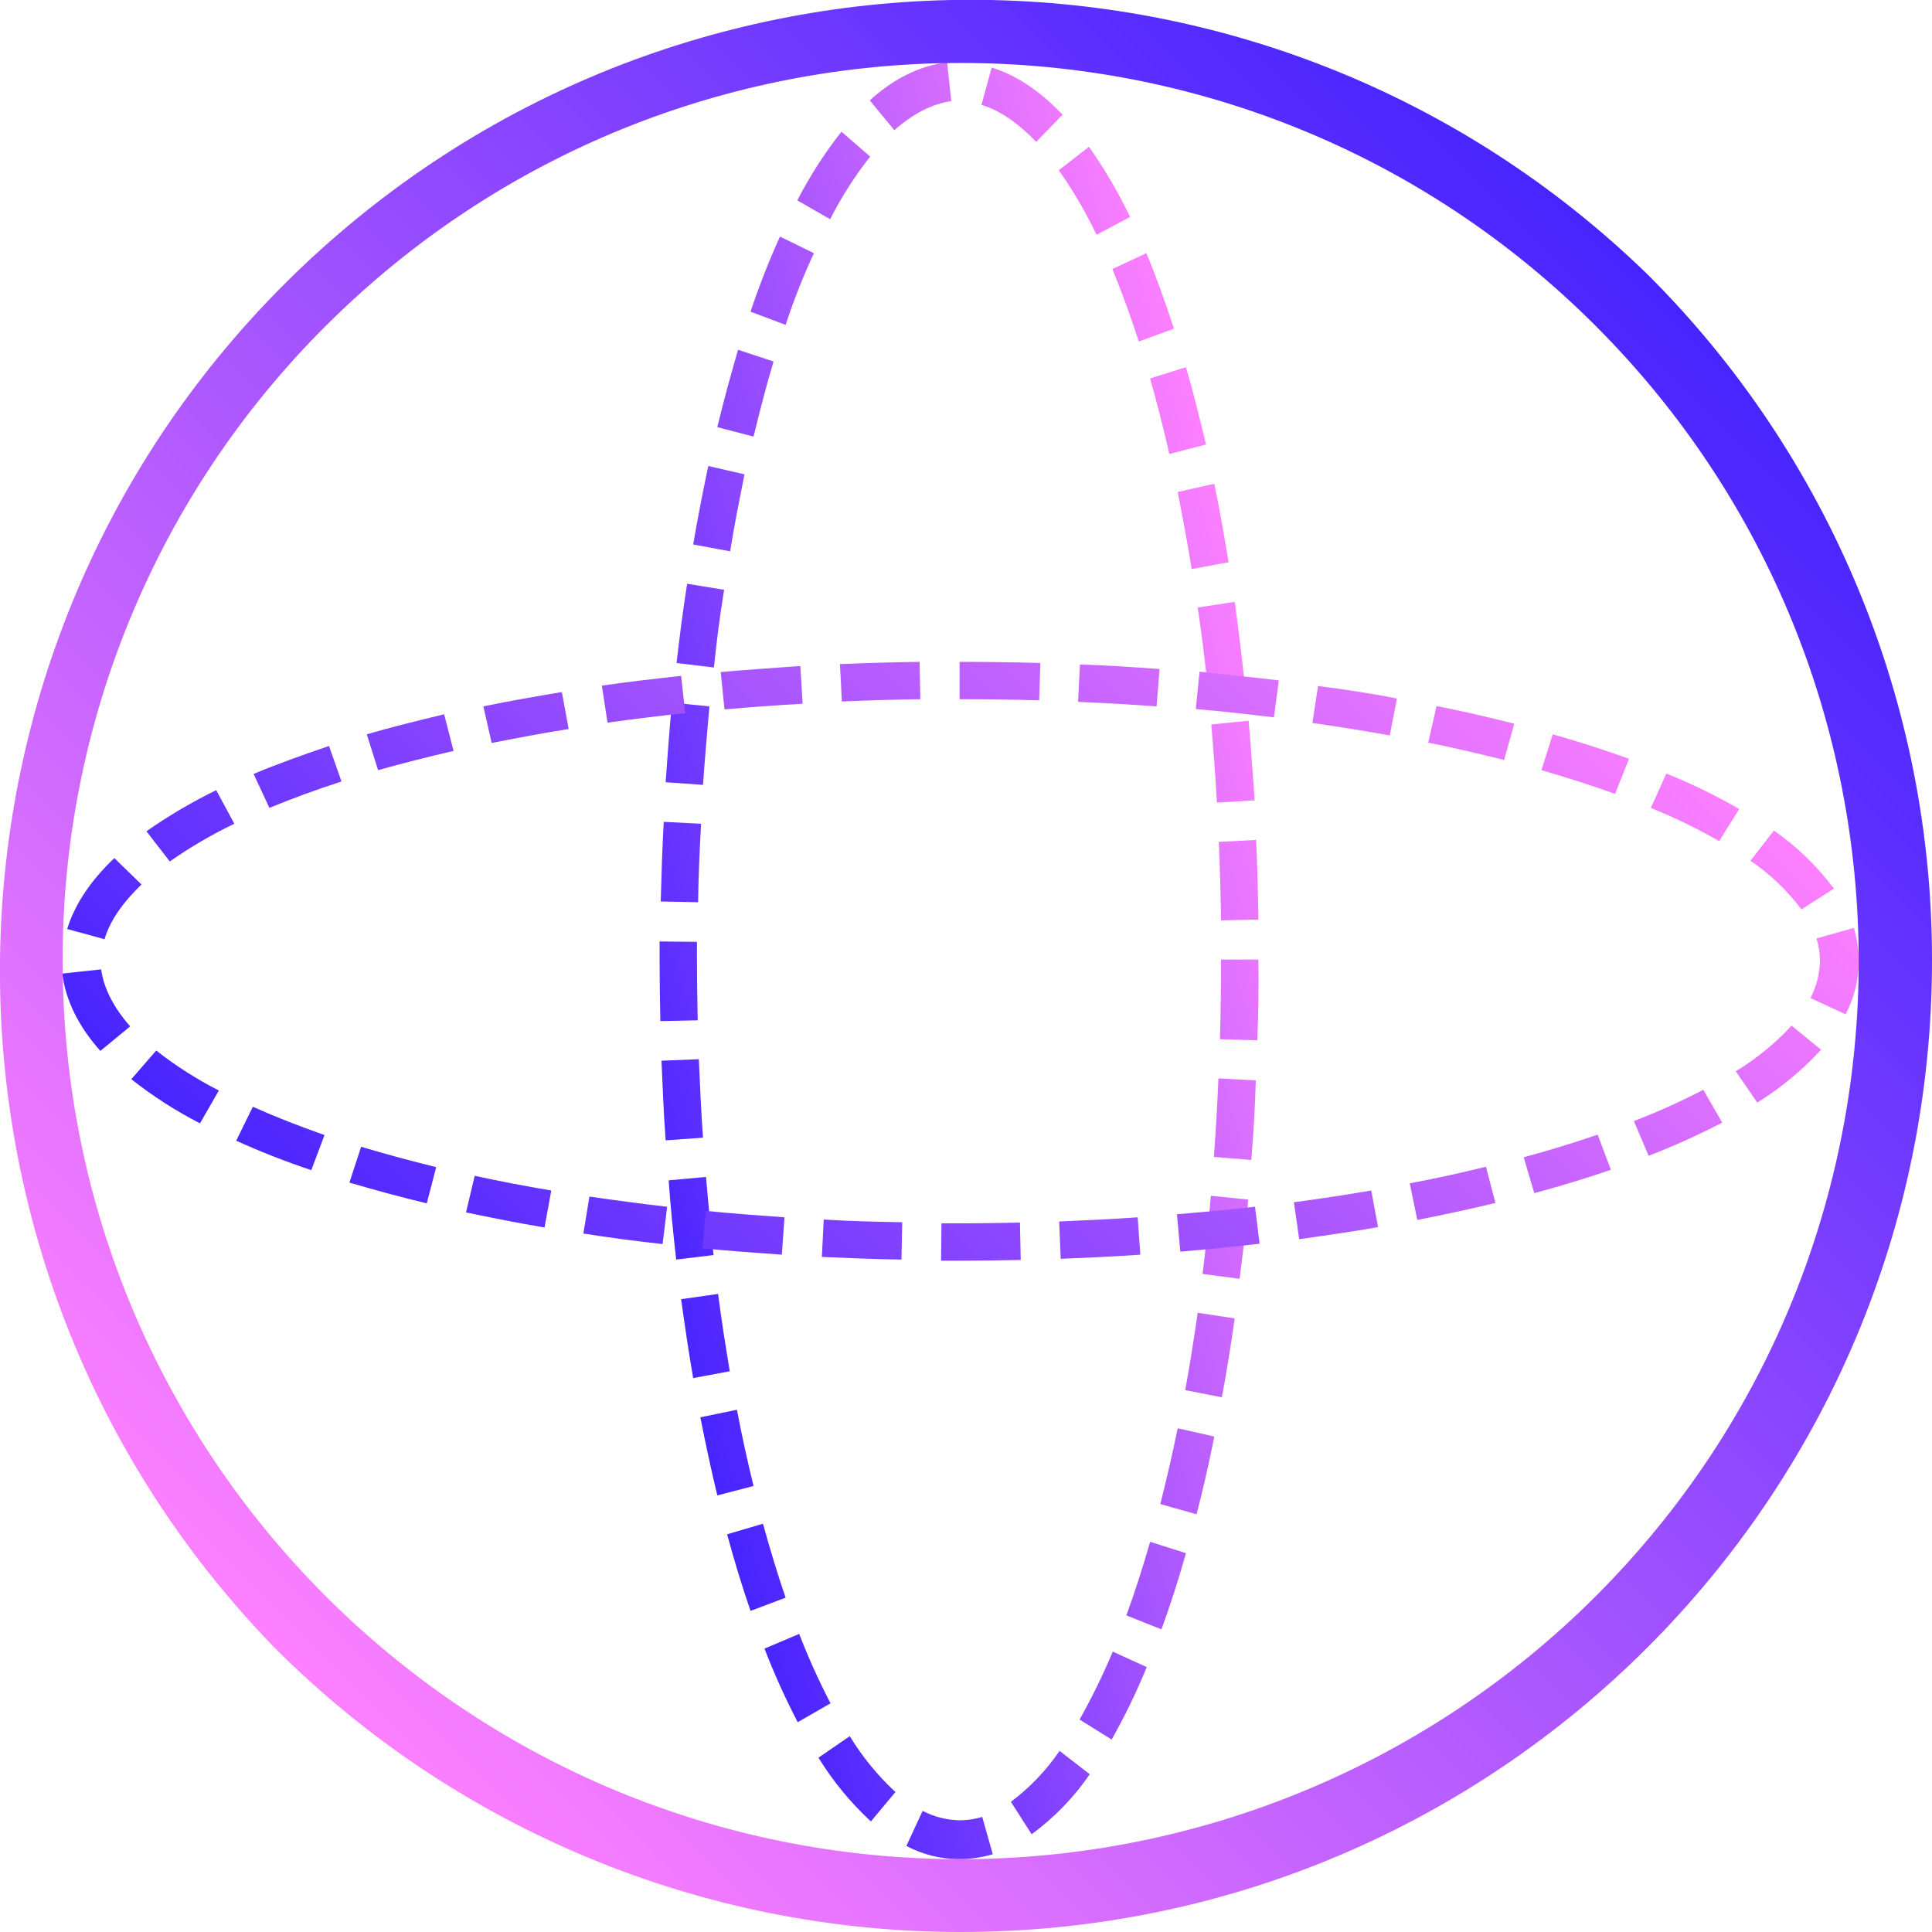
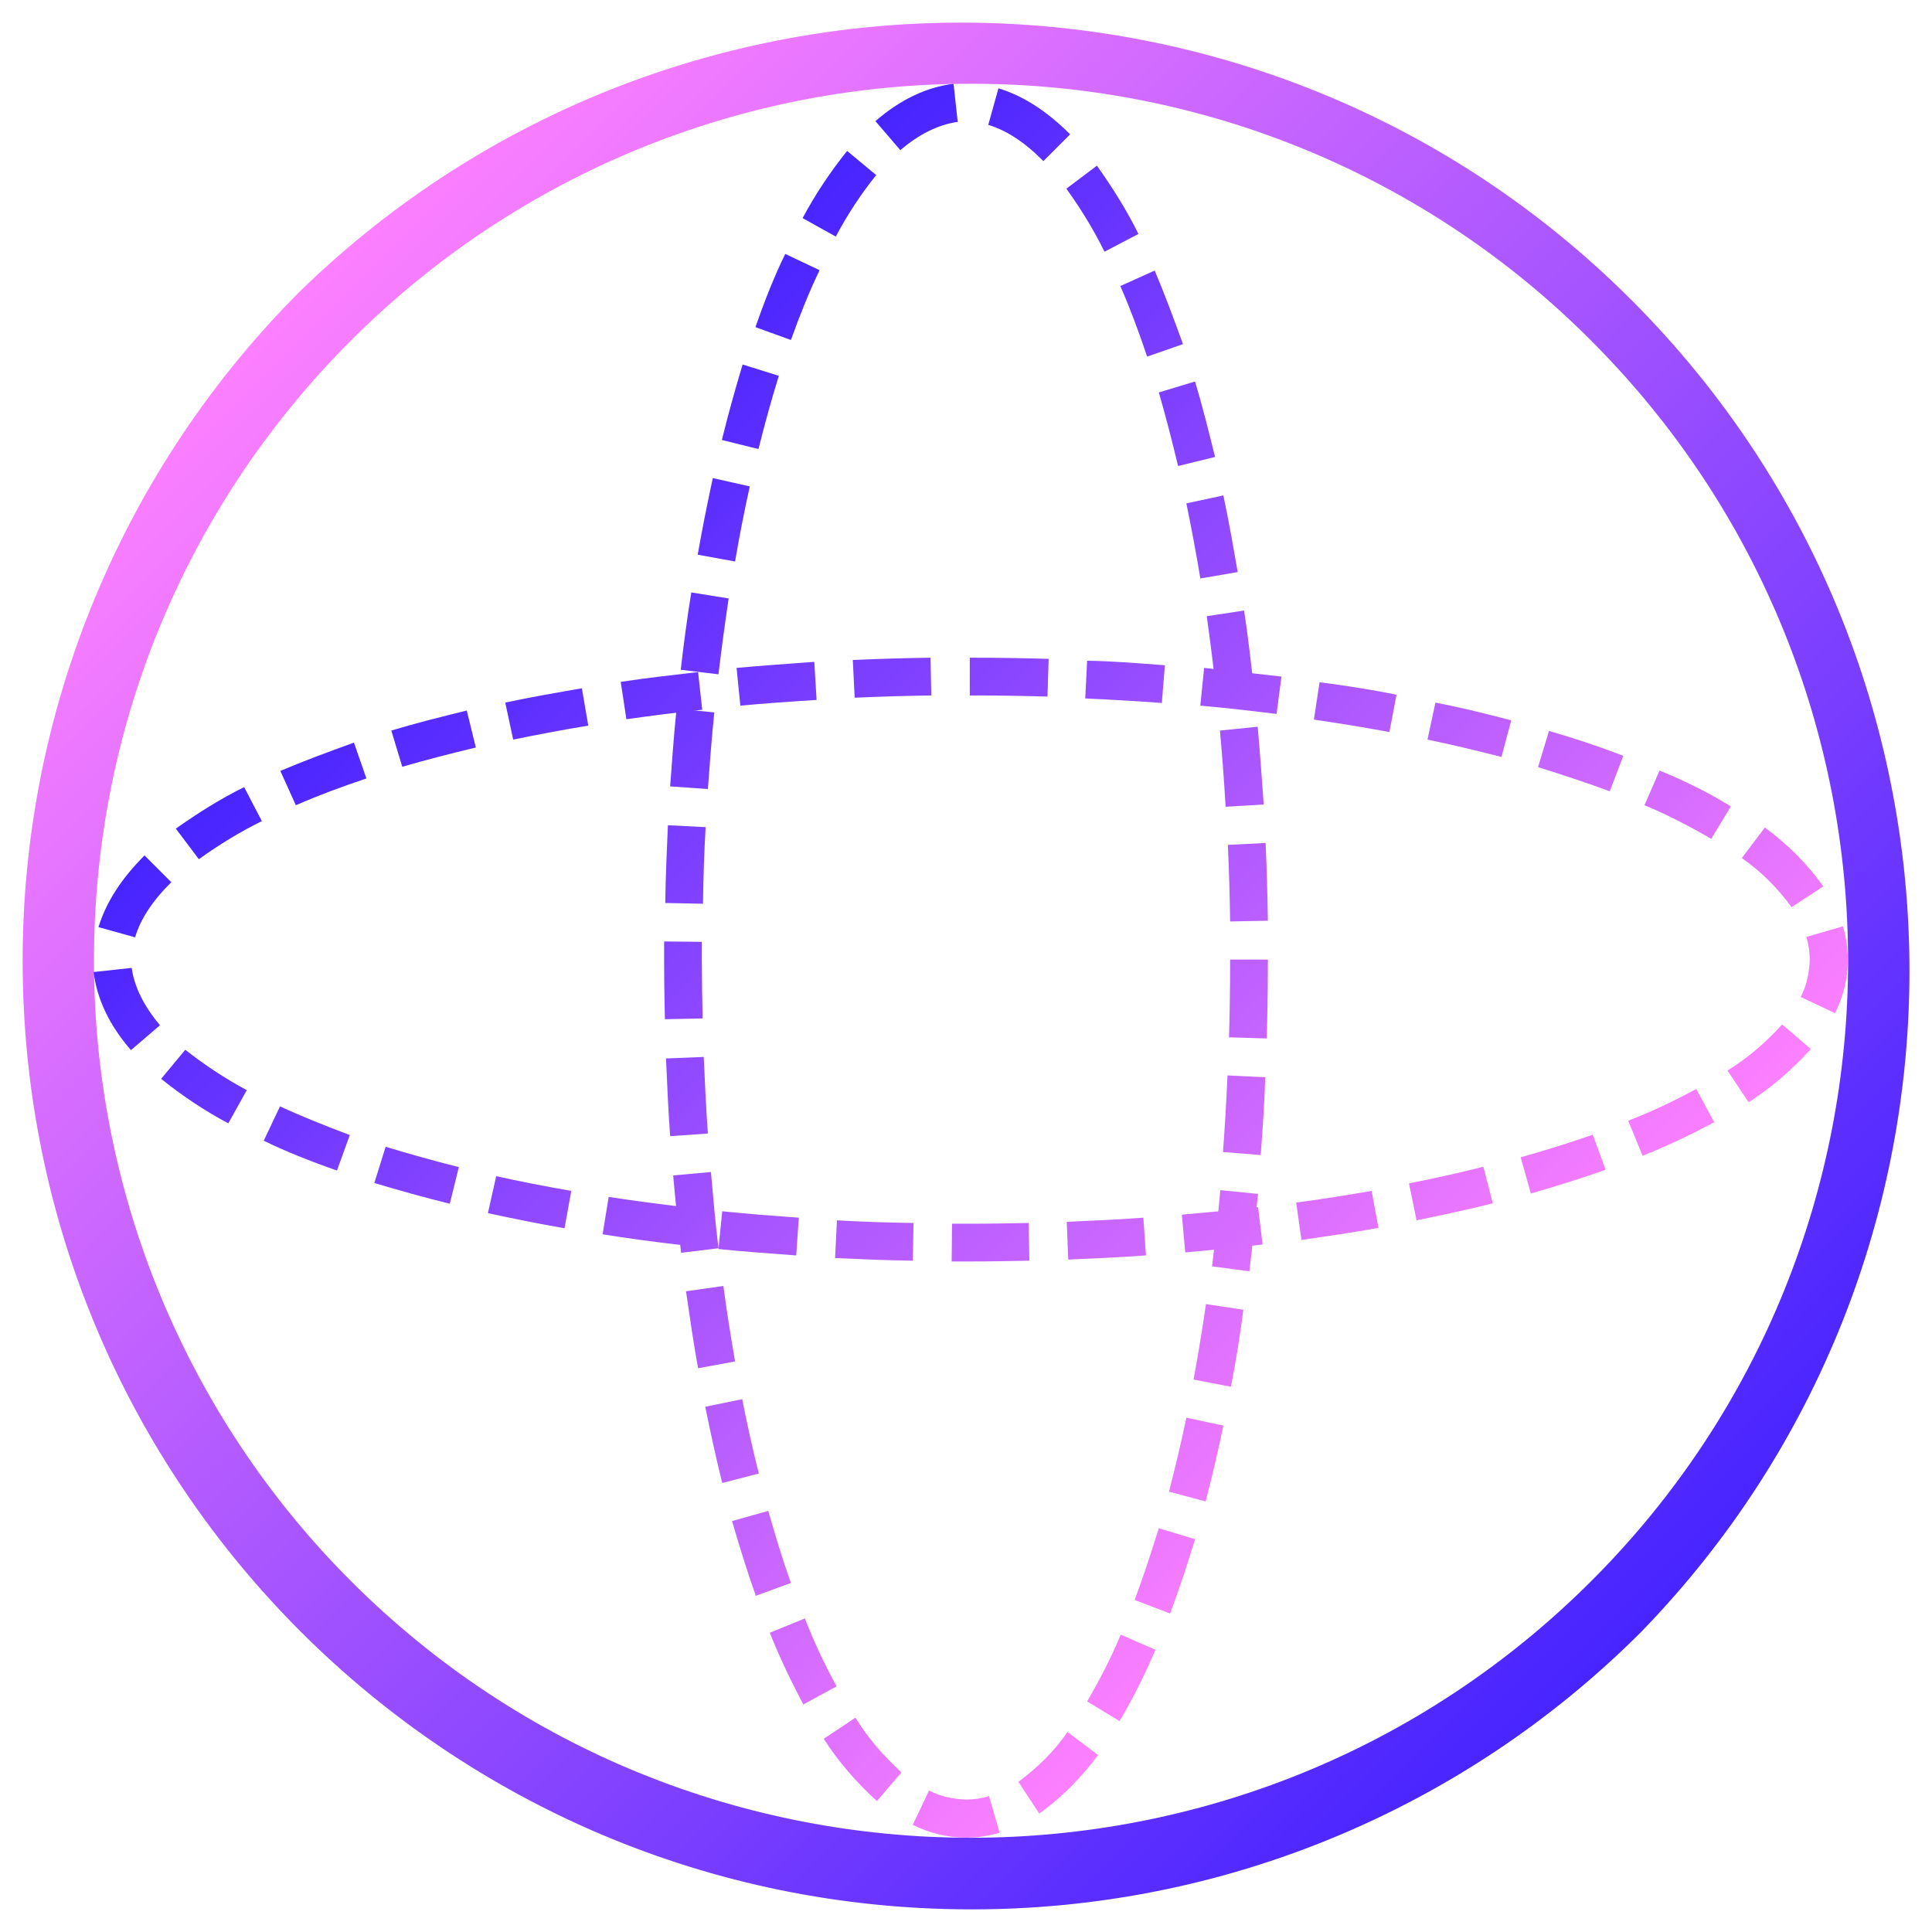
- <svg xmlns="http://www.w3.org/2000/svg" xmlns:xlink="http://www.w3.org/1999/xlink" id="Layer_1" data-name="Layer 1" viewBox="0 0 512 512">
-   <defs>
-     <style>.cls-1{fill:url(#linear-gradient);}.cls-2{fill:url(#linear-gradient-2);}.cls-3{fill:url(#linear-gradient-3);}</style>
-     <linearGradient id="linear-gradient" x1="-935.3" y1="-1145.19" x2="-744.46" y2="-1196.32" gradientTransform="translate(1094.11 1425.31)" gradientUnits="userSpaceOnUse">
-       <stop offset="0" stop-color="#4724ff" />
-       <stop offset="1" stop-color="#fc80ff" />
-     </linearGradient>
-     <linearGradient id="linear-gradient-2" x1="332.32" y1="761.75" x2="80.6" y2="510.03" gradientTransform="translate(-381.34 461.19) rotate(-90)" gradientUnits="userSpaceOnUse">
-       <stop offset="0" stop-color="#fc80ff" />
-       <stop offset="1" stop-color="#4724ff" />
-     </linearGradient>
-     <linearGradient id="linear-gradient-3" x1="74.09" y1="74.01" x2="437.99" y2="437.91" gradientTransform="translate(0 512) rotate(-90)" xlink:href="#linear-gradient-2" />
-   </defs>
-   <path class="cls-1" d="M254.3,492.7h0a30.34,30.34,0,0,1-14.1-3.5l4.3-9.3a22.26,22.26,0,0,0,9.8,2.5h0a20.29,20.29,0,0,0,6-.9l2.8,9.9A32.29,32.29,0,0,1,254.3,492.7Zm19.1-6.6-5.5-8.6A57,57,0,0,0,280.8,464l8,6.2A66.44,66.44,0,0,1,273.4,486.1Zm-42.6-3.4a80.26,80.26,0,0,1-13.9-16.9l8.3-5.7a68.77,68.77,0,0,0,12.1,14.8ZM294.6,461l-8.5-5.3a176.07,176.07,0,0,0,8.8-18l9,4.1a169.8,169.8,0,0,1-9.3,19.2Zm-83.2-4.6a190.24,190.24,0,0,1-8.8-19.5l9.2-3.9a178.51,178.51,0,0,0,8.3,18.4Zm96.4-24.6-9.3-3.7c2.2-6,4.3-12.6,6.3-19.5l9.5,3c-2,7.1-4.2,13.9-6.5,20.2Zm-108.9-4.9c-2.2-6.4-4.3-13.2-6.2-20.3l9.5-2.8c1.9,6.9,3.9,13.5,6,19.6Zm118.2-25.6-9.6-2.7c1.6-6.4,3.2-13.2,4.6-20.1l9.7,2.2c-1.4,7.1-3,14.1-4.7,20.6Zm-127-5c-1.6-6.6-3.1-13.6-4.5-20.7l9.7-2c1.3,6.9,2.8,13.7,4.4,20.2Zm133.7-26-9.7-1.9c1.2-6.6,2.3-13.5,3.3-20.5l9.8,1.5c-1,7.1-2.1,14.1-3.4,20.9Zm-140.1-5.1c-1.2-6.8-2.2-13.8-3.2-20.9l9.8-1.4c.9,7,2,13.9,3.1,20.5Zm144.8-26.3-9.8-1.3c.8-6.7,1.6-13.7,2.2-20.7l9.9,1c-.6,7.1-1.4,14.2-2.3,21Zm-149.3-5.1c-.8-6.9-1.5-14-2-21l9.9-.9c.6,7,1.2,13.9,2,20.7Zm152.4-26.4-9.9-.8c.5-6.8.9-13.8,1.2-20.8l9.9.5c-.2,7-.6,14.1-1.2,21.1Zm-155.2-5.2c-.5-6.9-.8-14.1-1.1-21.1l9.9-.4c.3,6.9.6,13.9,1.1,20.8Zm156.8-26.5-9.9-.3c.2-6.9.3-13.9.3-20.8v-.3h9.9v.3c.1,7,0,14.2-.3,21.1ZM175,270.6c-.1-5.3-.2-10.7-.2-16v-5.1l9.9.1v5c0,5.2.1,10.5.2,15.8Zm148.6-26.7c-.1-6.9-.3-13.9-.6-20.8l9.9-.5c.3,7,.5,14.1.6,21.1ZM185,239.1l-9.9-.2c.2-7,.4-14.2.8-21.1l9.9.5C185.4,225.2,185.1,232.2,185,239.1Zm137.5-26.4q-.6-10.5-1.5-20.7l9.9-1c.6,6.9,1.1,14,1.6,21.1ZM186.3,208l-9.9-.7c.5-7,1-14.2,1.7-21.1l9.9,1C187.4,194,186.8,201,186.3,208ZM320,181.6c-.7-7-1.6-13.9-2.6-20.6l9.8-1.5c1,6.8,1.8,13.9,2.6,21Zm-130.8-4.7-9.9-1.2c.8-7,1.7-14.1,2.8-21l9.8,1.6c-1.1,6.7-2,13.6-2.7,20.6Zm126.6-26.1c-1.1-7-2.4-13.8-3.7-20.4l9.7-2.2c1.4,6.7,2.6,13.7,3.8,20.8Zm-122.3-4.7-9.8-1.8c1.2-7.1,2.6-14.1,4-20.8l9.6,2.2C196,132.3,194.6,139.1,193.5,146.1Zm116.4-25.8c-1.6-6.9-3.3-13.6-5.1-20l9.5-3c1.9,6.5,3.6,13.4,5.3,20.5Zm-110.2-4.6-9.6-2.5c1.7-7.1,3.6-14,5.5-20.5l9.4,3.1c-1.9,6.3-3.6,13-5.3,19.9ZM301.8,90.5c-2.2-6.8-4.6-13.3-7-19.2l9-4.2c2.6,6.2,5,12.9,7.3,20Zm-93.6-4.4-9.3-3.5a206.51,206.51,0,0,1,7.8-19.9l9,4.4a171.08,171.08,0,0,0-7.5,19Zm82.4-23.9a121.34,121.34,0,0,0-10-17.1l8-6.2a133.07,133.07,0,0,1,10.9,18.6ZM220,58.1l-8.7-5A112.69,112.69,0,0,1,223,34.9l7.6,6.6A99.42,99.42,0,0,0,220,58.1Zm54.6-20.5c-4.8-5-9.7-8.4-14.5-9.8l2.7-9.9c6.5,2,12.8,6.2,18.8,12.5ZM237,34.5l-6.5-7.9c6.5-5.9,13.4-9.2,20.5-10.1l1.1,10.3C247.1,27.5,242,30.1,237,34.5Z" />
-   <path class="cls-2" d="M492.6,254.7h0a30.34,30.34,0,0,1-3.5,14.1l-9.3-4.3a22.26,22.26,0,0,0,2.5-9.8h0a20.29,20.29,0,0,0-.9-6l9.9-2.8A32.29,32.29,0,0,1,492.6,254.7ZM486,235.5l-8.6,5.5a57,57,0,0,0-13.5-12.9l6.2-8A68.39,68.39,0,0,1,486,235.5Zm-3.4,42.7a81.27,81.27,0,0,1-16.9,14l-5.7-8.3a68.77,68.77,0,0,0,14.8-12.1Zm-21.7-63.8-5.3,8.5a151.13,151.13,0,0,0-18.1-8.8l4.1-9.1a149.61,149.61,0,0,1,19.3,9.4Zm-4.5,83.1a190.24,190.24,0,0,1-19.5,8.8l-3.9-9.2a178.51,178.51,0,0,0,18.4-8.3Zm-24.7-96.4-3.7,9.3c-6-2.2-12.6-4.3-19.5-6.3l3-9.5C418.6,196.6,425.4,198.8,431.7,201.1ZM426.9,310c-6.4,2.2-13.2,4.3-20.3,6.2l-2.8-9.5c6.9-1.9,13.5-3.9,19.6-6ZM401.3,191.8l-2.7,9.6c-6.4-1.6-13.2-3.2-20.1-4.6l2.2-9.7c7,1.4,14,3,20.6,4.7Zm-5,127c-6.6,1.6-13.6,3.1-20.7,4.5l-2-9.7c6.9-1.3,13.7-2.8,20.2-4.4ZM370.2,185.1l-1.9,9.8c-6.6-1.2-13.5-2.3-20.5-3.3l1.5-9.8C356.4,182.7,363.5,183.8,370.2,185.1Zm-5,140.1c-6.8,1.2-13.8,2.2-20.9,3.2l-1.4-9.8c7-.9,13.9-2,20.5-3.1ZM338.9,180.3l-1.3,9.8c-6.7-.8-13.7-1.6-20.7-2.2l1-9.9C324.9,178.8,332,179.5,338.9,180.3Zm-5.1,149.3c-6.9.8-14,1.5-21,2.1l-.9-9.9c7-.6,13.9-1.2,20.7-2ZM307.3,177.3l-.8,9.9c-6.8-.5-13.8-.9-20.8-1.2l.5-9.9C293.3,176.3,300.4,176.8,307.3,177.3Zm-5.1,155.2c-6.9.5-14.1.8-21.1,1.1l-.4-9.9c6.9-.3,13.9-.6,20.8-1.1ZM275.7,175.7l-.3,9.9c-6.9-.2-13.9-.3-20.8-.3h-.3v-9.9h.3c7,0,14.1.1,21.1.3Zm-5.2,158.2c-5.3.1-10.7.2-16,.2h-5.1l.1-9.9h5c5.2,0,10.5-.1,15.8-.2ZM243.9,185.3c-6.9.1-13.9.3-20.8.6l-.5-9.9c7-.3,14.1-.5,21.1-.6Zm-4.8,138.6-.2,9.9c-7-.1-14.2-.4-21.1-.7l.5-9.9c6.8.4,13.8.6,20.8.7ZM212.7,186.5q-10.5.6-20.7,1.5l-1-9.9c6.9-.6,14-1.1,21.1-1.6Zm-4.8,136.1-.7,9.9c-7-.5-14.2-1-21.1-1.7l1-9.9c6.9.7,13.8,1.2,20.8,1.7ZM181.6,189c-7,.7-13.9,1.6-20.6,2.5l-1.5-9.8c6.8-1,13.9-1.8,21-2.6Zm-4.8,130.8-1.2,9.9c-7.1-.8-14.1-1.7-21-2.8l1.6-9.8C163,318.1,169.9,319,176.8,319.8ZM150.7,193.2c-7,1.1-13.8,2.4-20.4,3.7l-2.2-9.7c6.7-1.4,13.7-2.6,20.8-3.8Zm-4.6,122.3-1.8,9.8c-7.1-1.2-14.1-2.6-20.8-4l2.3-9.7C132.2,313,139,314.3,146.1,315.5ZM120.2,199c-6.9,1.6-13.6,3.3-20,5.1l-3-9.5c6.5-1.9,13.4-3.6,20.5-5.3Zm-4.6,110.3-2.5,9.6c-7.1-1.7-14-3.6-20.5-5.5l3.1-9.5C102,305.8,108.7,307.6,115.6,309.3ZM90.5,207.1c-6.8,2.2-13.3,4.6-19.1,7l-4.2-9c6.2-2.6,12.9-5,20-7.4ZM86,300.8l-3.5,9.3a206.51,206.51,0,0,1-19.9-7.8l4.4-9c5.8,2.6,12.2,5.1,19,7.5ZM62.1,218.3a121.34,121.34,0,0,0-17.1,10l-6.2-8a138,138,0,0,1,18.5-10.9ZM58,289l-5,8.7A112.69,112.69,0,0,1,34.8,286l6.6-7.6A101.78,101.78,0,0,0,58,289ZM37.5,234.4c-5,4.8-8.4,9.7-9.8,14.5l-9.9-2.7c2-6.5,6.2-12.8,12.5-18.8Zm-3,37.6-7.9,6.5c-5.9-6.6-9.2-13.5-10.1-20.5l10.3-1.1c.7,5,3.3,10.1,7.7,15.1Z" />
-   <path class="cls-3" d="M512,254.7C511.9,396.8,396.7,512,254.6,512A257,257,0,0,1,72.7,436.6c-99-102-96.6-264.9,5.3-363.9,99.9-97,258.7-97,358.6,0A256.25,256.25,0,0,1,512,254.7Zm-495.4,0c0,131.4,106.5,238,238,238A238.13,238.13,0,0,0,422.9,423c92.9-92.9,92.9-243.6,0-336.6S179.3-6.5,86.3,86.4A237,237,0,0,0,16.6,254.7Z" />
+ <svg xmlns="http://www.w3.org/2000/svg" version="1.1" id="Layer_1" x="0px" y="0px" viewBox="0 0 512 512" style="enable-background:new 0 0 512 512;" xml:space="preserve">
+   <style type="text/css">
+ 	.st0{fill:url(#SVGID_1_);}
+ 	.st1{fill:url(#SVGID_2_);}
+ 	.st2{fill:url(#SVGID_3_);}
+ </style>
+   <linearGradient id="SVGID_1_" gradientUnits="userSpaceOnUse" x1="-1657.397" y1="3833.265" x2="-1903.991" y2="3586.671" gradientTransform="matrix(1 0 0 1 2036.778 -3455.358)">
+     <stop offset="0" style="stop-color:#FC80FF" />
+     <stop offset="1" style="stop-color:#4724FF" />
+   </linearGradient>
+   <path class="st0" d="M256.1,487L256.1,487c-4.9,0-9.8-1.2-14.2-3.4l4.3-9.1c3,1.6,6.5,2.3,9.9,2.4l0,0c2,0,4.1-0.3,6-0.9l2.8,9.7  C262.1,486.5,259.1,487,256.1,487z M275.4,480.6l-5.5-8.4c5-3.7,9.5-8.1,13-13.2l8.1,6.1C286.6,471,281.5,476.3,275.4,480.6z   M232.4,477.3c-5.4-4.9-10.2-10.4-14.1-16.5l8.4-5.6c3.3,5.4,7.5,10.2,12.2,14.5L232.4,477.3z M296.7,456.1l-8.6-5.2  c3.3-5.7,6.4-11.6,8.9-17.7l9.2,4C303.4,443.8,300.3,450,296.7,456.1L296.7,456.1z M212.9,451.7c-3.3-6.2-6.3-12.5-8.9-19l9.3-3.8  c2.4,6.2,5.2,12.1,8.4,18L212.9,451.7z M310.1,427.6l-9.4-3.6c2.2-5.9,4.3-12.3,6.4-19l9.6,2.9C314.6,414.8,312.4,421.4,310.1,427.6  z M200.3,422.9c-2.2-6.2-4.3-12.9-6.3-19.8l9.6-2.7c1.9,6.7,3.9,13.2,6,19.1L200.3,422.9z M319.5,397.9l-9.7-2.6  c1.6-6.2,3.2-12.9,4.6-19.6l9.8,2.1C322.8,384.6,321.2,391.4,319.5,397.9L319.5,397.9z M191.4,393c-1.6-6.4-3.1-13.3-4.5-20.2l9.8-2  c1.3,6.7,2.8,13.4,4.4,19.7L191.4,393z M326.2,367.5l-9.9-1.9c1.2-6.4,2.3-13.2,3.3-20l9.9,1.5C328.6,354,327.5,361,326.2,367.5z   M185,362.6c-1.2-6.6-2.2-13.5-3.2-20.4l9.9-1.4c0.9,6.8,2,13.6,3.1,20L185,362.6z M331.1,336.9l-9.9-1.3c0.8-6.5,1.6-13.4,2.2-20.2  l10,1C332.6,323.3,331.9,330.2,331.1,336.9z M180.5,332c-0.8-6.7-1.5-13.7-2.1-20.5l10-0.9c0.6,6.8,1.2,13.6,2,20.2L180.5,332z   M334.1,306.1l-10-0.8c0.5-6.6,0.9-13.5,1.2-20.3l10,0.5C335.1,292.4,334.6,299.3,334.1,306.1z M177.6,301.1  c-0.5-6.7-0.8-13.8-1.1-20.6l10-0.4c0.3,6.7,0.6,13.6,1.1,20.3L177.6,301.1z M335.7,275.2l-10-0.3c0.2-6.7,0.3-13.6,0.3-20.3v-0.3  h10v0.3C336,261.5,335.9,268.4,335.7,275.2L335.7,275.2z M176.2,270.1c-0.1-5.2-0.2-10.4-0.2-15.6c0-1.7,0-3.3,0-5l10,0.1  c0,1.7,0,3.3,0,4.9c0,5.1,0.1,10.3,0.2,15.4L176.2,270.1z M326,244.2c-0.1-6.7-0.3-13.6-0.6-20.3l10-0.5c0.3,6.8,0.5,13.8,0.6,20.6  L326,244.2z M186.3,239.5l-10-0.2c0.1-6.8,0.4-13.9,0.7-20.6l10,0.5C186.6,225.9,186.4,232.6,186.3,239.5L186.3,239.5z M324.8,213.8  c-0.4-6.8-0.9-13.6-1.5-20.2l10-1c0.6,6.7,1.1,13.7,1.6,20.6L324.8,213.8z M187.6,209.1l-10-0.7c0.5-6.8,1-13.9,1.7-20.6l10,1  C188.6,195.5,188.1,202.3,187.6,209.1L187.6,209.1z M322.3,183.4c-0.7-6.8-1.6-13.6-2.5-20.1l9.9-1.5c1,6.6,1.8,13.6,2.6,20.5  L322.3,183.4z M190.4,178.7l-10-1.2c0.8-6.9,1.7-13.8,2.8-20.5l9.9,1.6C192.1,165.3,191.2,172,190.4,178.7z M318.1,153.3  c-1.1-6.8-2.4-13.5-3.7-19.9l9.8-2.1c1.4,6.5,2.6,13.4,3.8,20.3L318.1,153.3z M194.8,148.8l-9.9-1.8c1.2-6.9,2.6-13.8,4-20.3  l9.8,2.2C197.3,135.2,196,141.8,194.8,148.8z M312.2,123.5c-1.6-6.7-3.3-13.3-5.1-19.5l9.6-2.9c1.9,6.3,3.6,13.1,5.3,20L312.2,123.5  z M201,119l-9.7-2.4c1.7-6.9,3.6-13.7,5.5-20l9.6,3C204.5,105.7,202.7,112.2,201,119z M304,94.5c-2.2-6.6-4.6-13-7.1-18.7l9.1-4.1  c2.6,6.1,5,12.6,7.5,19.5L304,94.5z M209.6,90.1l-9.4-3.4c2.4-6.9,5-13.5,7.9-19.4l9.1,4.3C214.5,77.2,212,83.4,209.6,90.1  L209.6,90.1z M292.7,66.7c-2.9-5.9-6.3-11.4-10.1-16.7l8.1-6.1c4.1,5.8,7.9,11.8,11,18.1L292.7,66.7z M221.5,62.7l-8.8-4.9  c3.3-6.2,7.3-12.2,11.8-17.8l7.7,6.4C228.1,51.5,224.5,57,221.5,62.7z M276.5,42.7c-4.8-4.9-9.8-8.2-14.6-9.6l2.7-9.7  c6.6,2,12.9,6.1,19,12.2L276.5,42.7z M238.6,39.8l-6.6-7.7c6.7-5.8,13.6-9,20.7-9.9l1.1,10.1C248.8,33,243.6,35.5,238.6,39.8  L238.6,39.8z" />
+   <linearGradient id="SVGID_2_" gradientUnits="userSpaceOnUse" x1="-1907.586" y1="3152.336" x2="-1552.236" y2="3507.686" gradientTransform="matrix(1 0 0 1 1985.968 -3074.018)">
+     <stop offset="0" style="stop-color:#FC80FF" />
+     <stop offset="1" style="stop-color:#4724FF" />
+   </linearGradient>
+   <path class="st1" d="M257.3,506C118.5,505.9,6,393.4,6,254.6C6,188,32.5,124.1,79.7,77c99.6-96.7,258.7-94.3,355.3,5.2  c94.7,97.6,94.7,252.6,0,350.2C387.9,479.6,324,506.1,257.3,506z M257.3,22.2c-128.3,0-232.4,104-232.4,232.4  c0,61.6,24.5,120.8,68.1,164.4c90.7,90.7,237.9,90.7,328.7,0s90.7-237.9,0-328.7C378.2,46.6,319,22.1,257.3,22.2z" />
+   <linearGradient id="SVGID_3_" gradientUnits="userSpaceOnUse" x1="-3458.649" y1="3011.047" x2="-3212.123" y2="2764.521" gradientTransform="matrix(6.123234e-17 -1 1 6.123234e-17 -2630.523 -3081.12)">
+     <stop offset="0" style="stop-color:#FC80FF" />
+     <stop offset="1" style="stop-color:#4724FF" />
+   </linearGradient>
+   <path class="st2" d="M489.7,254.3L489.7,254.3c0,4.9-1.2,9.8-3.4,14.2l-9.1-4.3c1.6-3,2.3-6.5,2.4-9.9l0,0c0-2-0.3-4.1-0.9-6  l9.7-2.8C489.2,248.2,489.7,251.3,489.7,254.3z M483.2,234.9l-8.4,5.5c-3.7-5-8.1-9.5-13.2-13l6.1-8.1  C473.7,223.7,478.9,228.9,483.2,234.9z M479.9,278c-4.9,5.4-10.4,10.2-16.5,14.1l-5.6-8.4c5.4-3.3,10.2-7.5,14.5-12.2L479.9,278z   M458.7,213.7l-5.2,8.6c-5.7-3.3-11.6-6.4-17.7-8.9l4-9.2C446.4,206.9,452.7,210,458.7,213.7L458.7,213.7z M454.3,297.4  c-6.2,3.3-12.5,6.3-19,8.9l-3.8-9.3c6.2-2.4,12.1-5.2,18-8.4L454.3,297.4z M430.2,200.3l-3.6,9.4c-5.9-2.2-12.3-4.3-19-6.4l2.9-9.6  C417.4,195.7,424,197.9,430.2,200.3z M425.5,310c-6.2,2.2-12.9,4.3-19.8,6.3l-2.7-9.6c6.7-1.9,13.2-3.9,19.1-6L425.5,310z   M400.5,190.9l-2.6,9.7c-6.2-1.6-12.9-3.2-19.6-4.6l2.1-9.8C387.2,187.5,394.1,189.2,400.5,190.9L400.5,190.9z M395.6,318.9  c-6.4,1.6-13.3,3.1-20.2,4.5l-2-9.8c6.7-1.3,13.4-2.8,19.7-4.4L395.6,318.9z M370.1,184.1l-1.9,9.9c-6.4-1.2-13.2-2.3-20-3.3  l1.5-9.9C356.7,181.7,363.6,182.8,370.1,184.1z M365.3,325.4c-6.6,1.2-13.5,2.2-20.4,3.2l-1.4-9.9c6.8-0.9,13.6-2,20-3.1  L365.3,325.4z M339.6,179.3l-1.3,9.9c-6.5-0.8-13.4-1.6-20.2-2.2l1-10C325.9,177.8,332.8,178.5,339.6,179.3z M334.6,329.8  c-6.7,0.8-13.7,1.5-20.5,2.1l-0.9-10c6.8-0.6,13.6-1.2,20.2-2L334.6,329.8z M308.7,176.3l-0.8,10c-6.6-0.5-13.5-0.9-20.3-1.2l0.5-10  C295.1,175.2,302,175.8,308.7,176.3z M303.7,332.7c-6.7,0.5-13.8,0.8-20.6,1.1l-0.4-10c6.7-0.3,13.6-0.6,20.3-1.1L303.7,332.7z   M277.9,174.6l-0.3,10c-6.7-0.2-13.6-0.3-20.3-0.3H257v-10h0.3C264.1,174.3,271,174.4,277.9,174.6L277.9,174.6z M272.8,334.1  c-5.2,0.1-10.4,0.2-15.6,0.2c-1.7,0-3.3,0-5,0l0.1-10c1.7,0,3.3,0,4.9,0c5.1,0,10.3-0.1,15.4-0.2L272.8,334.1z M246.8,184.3  c-6.7,0.1-13.6,0.3-20.3,0.6l-0.5-10c6.8-0.3,13.8-0.5,20.6-0.6L246.8,184.3z M242.1,324.1l-0.2,10c-6.8-0.1-13.9-0.4-20.6-0.7  l0.5-10C228.5,323.8,235.3,324,242.1,324.1L242.1,324.1z M216.4,185.5c-6.8,0.4-13.6,0.9-20.2,1.5l-1-10c6.7-0.6,13.7-1.1,20.6-1.6  L216.4,185.5z M211.7,322.7l-0.7,10c-6.8-0.5-13.9-1-20.6-1.7l1-10C198.1,321.7,204.8,322.2,211.7,322.7L211.7,322.7z M186.1,188.1  c-6.8,0.7-13.6,1.6-20.1,2.5l-1.5-9.9c6.6-1,13.6-1.8,20.5-2.6L186.1,188.1z M181.4,319.9l-1.2,10c-6.9-0.8-13.8-1.7-20.5-2.8  l1.6-9.9C167.9,318.2,174.7,319.1,181.4,319.9z M155.9,192.3c-6.8,1.1-13.5,2.4-19.9,3.7l-2.1-9.8c6.5-1.4,13.4-2.6,20.3-3.8  L155.9,192.3z M151.4,315.6l-1.8,9.9c-6.9-1.2-13.8-2.6-20.3-4l2.2-9.8C137.8,313.1,144.5,314.4,151.4,315.6z M126.1,198.1  c-6.7,1.6-13.3,3.3-19.5,5.1l-2.9-9.6c6.3-1.9,13.1-3.6,20-5.3L126.1,198.1z M121.6,309.3l-2.4,9.7c-6.9-1.7-13.7-3.6-20-5.5l3-9.6  C108.4,305.8,114.9,307.6,121.6,309.3z M97.1,206.3c-6.6,2.2-13,4.6-18.7,7.1l-4.1-9.1c6.1-2.6,12.6-5,19.5-7.5L97.1,206.3z   M92.7,300.8l-3.4,9.4c-6.9-2.4-13.5-5-19.4-7.9l4.3-9.1C79.8,295.8,86.1,298.3,92.7,300.8L92.7,300.8z M69.4,217.6  c-5.9,2.9-11.4,6.3-16.7,10.1l-6.1-8.1c5.8-4.1,11.8-7.9,18.1-11L69.4,217.6z M65.4,288.9l-4.9,8.8c-6.2-3.3-12.2-7.3-17.8-11.8  l6.4-7.7C54.2,282.2,59.6,285.8,65.4,288.9z M45.4,233.8c-4.9,4.8-8.2,9.8-9.6,14.6l-9.7-2.7c2-6.6,6.1-12.9,12.2-19L45.4,233.8z   M42.4,271.7l-7.7,6.6c-5.8-6.7-9-13.6-9.9-20.7l10.1-1.1C35.6,261.6,38.2,266.7,42.4,271.7L42.4,271.7z" />
</svg>
